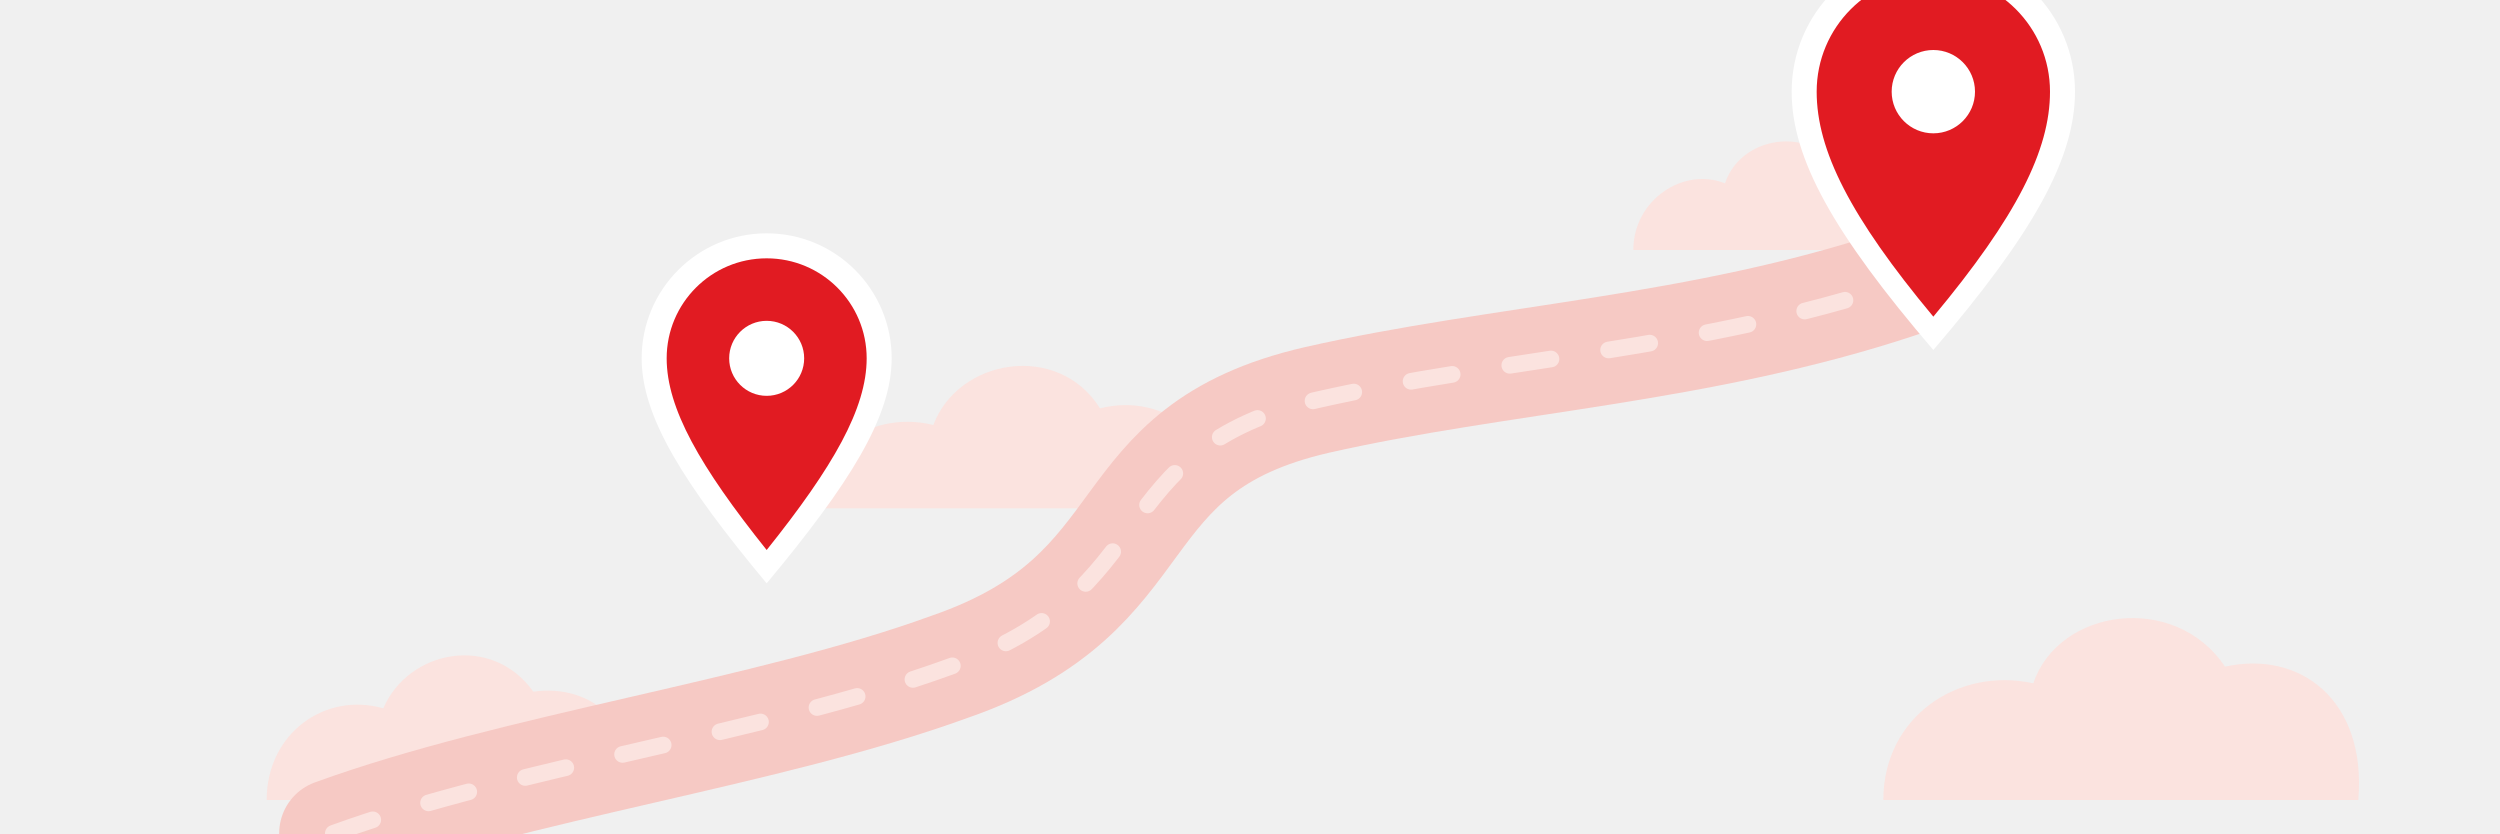
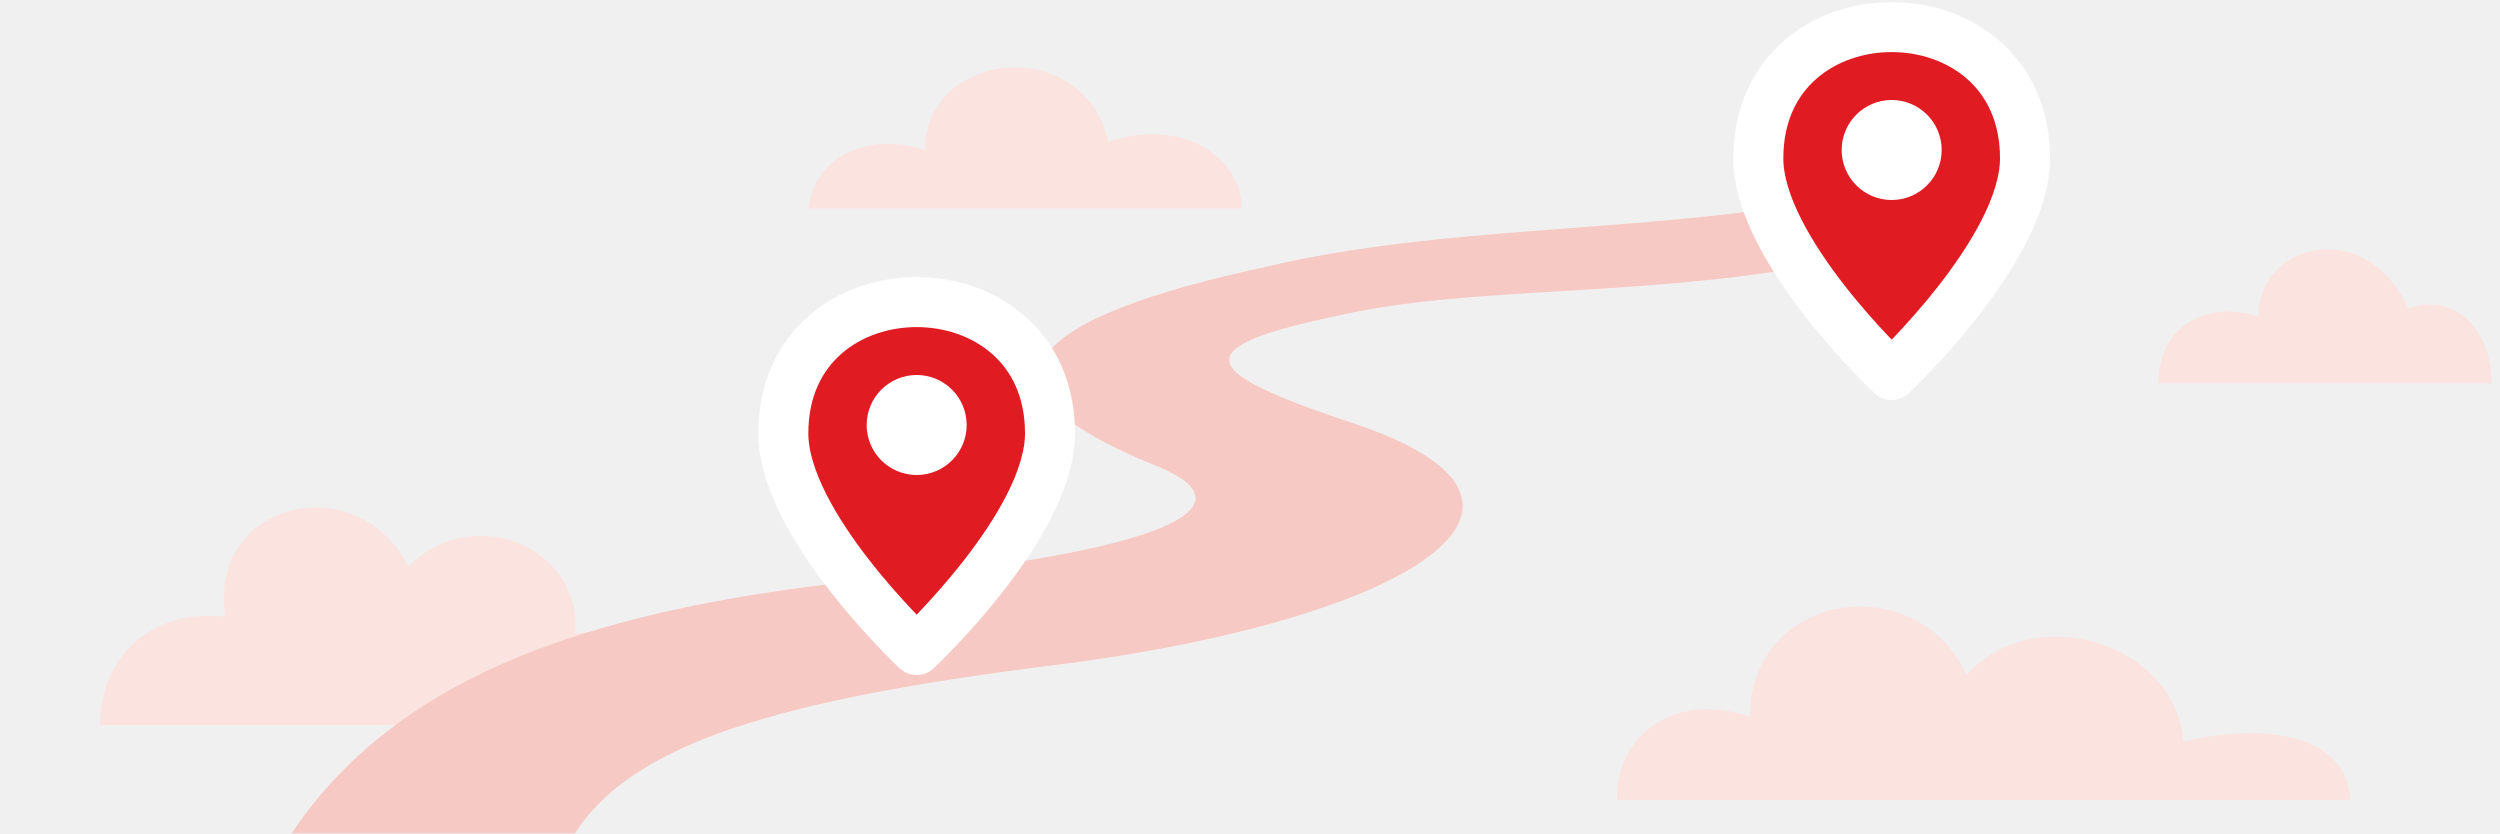
<svg xmlns="http://www.w3.org/2000/svg" viewBox="0 0 300 100" fill="none">
-   <g fill="#fbe3df">
-     <path d="M96 64c0-9 8-15 16-13 3-8 15-10 20-2 8-2 15 4 14 12H96Z" />
-     <path d="M196 30c0-6 6-10 11-8 2-6 11-7 14-1 6-1 11 3 10 9h-35Z" />
-     <path d="M226 96c0-10 9-16 18-14 3-9 17-11 23-2 9-2 17 4 16 16h-57Z" />
-     <path d="M32 96c0-8 7-13 14-11 3-7 13-9 18-2 7-1 13 4 12 13H32Z" />
-   </g>
-   <path d="M40 100c22-8 52-12 74-20 26-9 18-26 44-32 22-5 46-6 70-14" stroke="#f6c9c4" stroke-width="13" stroke-linecap="round" />
-   <path d="M40 100c22-8 52-12 74-20 26-9 18-26 44-32 22-5 46-6 70-14" stroke="#fbe3df" stroke-width="2" stroke-dasharray="5 7" stroke-linecap="round" />
-   <g>
-     <path d="M92 70c-10-12-15-20-15-27a15 15 0 0 1 30 0c0 7-5 15-15 27Z" fill="#fff" />
-     <path d="M92 66c-8-10-12-17-12-23a12 12 0 0 1 24 0c0 6-4 13-12 23Z" fill="#e11b22" />
-     <circle cx="92" cy="43" r="4.5" fill="#fff" />
-   </g>
-   <g>
-     <path d="M232 36c-12-14-17-23-17-31a17 17 0 0 1 34 0c0 8-5 17-17 31Z" fill="#fff" transform="translate(0 6)" />
-     <path d="M232 38c-10-12-14-20-14-27a14 14 0 0 1 28 0c0 7-4 15-14 27Z" fill="#e11b22" />
-     <circle cx="232" cy="11" r="5" fill="#fff" />
-   </g>
+   <path fill="#FBE3DF" d="M 12 87 C 12 79 18 73 27 74 C 25 60 43 56 49 68 C 57 60 70 66 69 76 C 79 75 85 81 85 87 Z" />
+   <path fill="#FBE3DF" d="M 97 25 C 98 18 105 16 111 18 C 111 6 130 4 133 17 C 142 14 149 19 149 25 Z" />
+   <path fill="#FBE3DF" d="M 194 96 C 194 88 201 83 210 86 C 210 71 230 68 236 81 C 244 72 261 77 262 89 C 275 86 282 90 282 96 Z" />
+   <path fill="#FBE3DF" d="M 259 46 C 259 39 265 36 271 38 C 271 29 284 26 289 37 C 295 35 299 40 299 46 Z" />
+   <path fill="#F6C9C4" d="M 35 100 C 49 79 76 72 110 69 C 138 66 151 61 139 56 C 114 46 124 38 152 32 C 173 27 197 28 219 24 L 222 31 C 198 36 177 34 160 38 C 141 42 145 45 163 51 C 192 61 167 75 125 80 C 94 84 76 89 69 100 Z" />
+   <path fill="#E11B22" stroke="#FFFFFF" stroke-width="6" stroke-linejoin="round" d="M 94 52 C 94 31 126 31 126 52 C 126 63 110 78 110 78 C 110 78 94 63 94 52 Z" />
+   <circle cx="110" cy="51" r="6" fill="#FFFFFF" />
+   <path fill="#E11B22" stroke="#FFFFFF" stroke-width="6" stroke-linejoin="round" d="M 211 19 C 211 -2 243 -2 243 19 C 243 30 227 45 227 45 C 227 45 211 30 211 19 Z" />
+   <circle cx="227" cy="18" r="6" fill="#FFFFFF" />
</svg>
